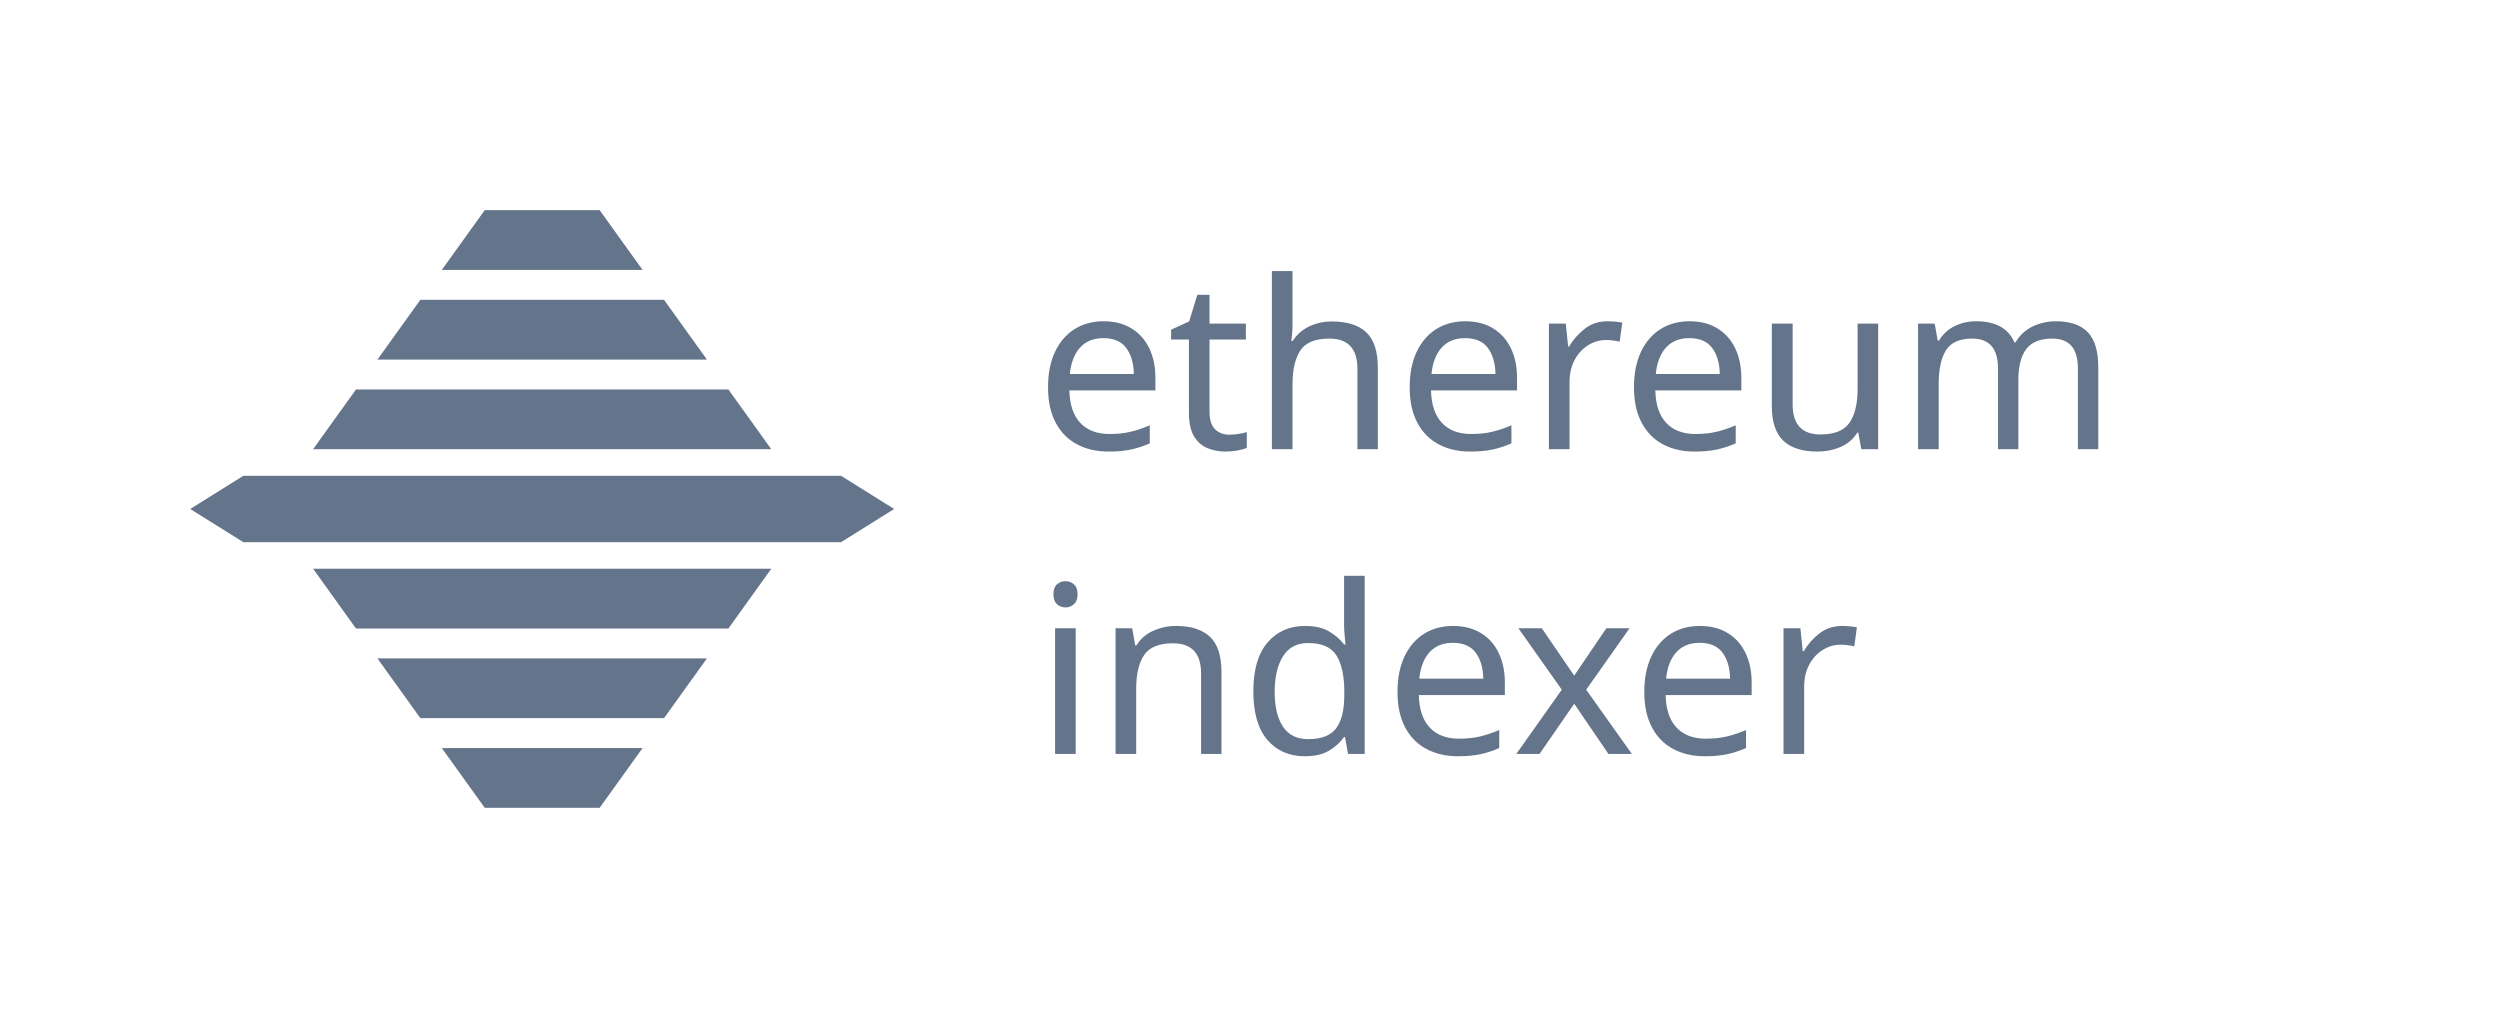
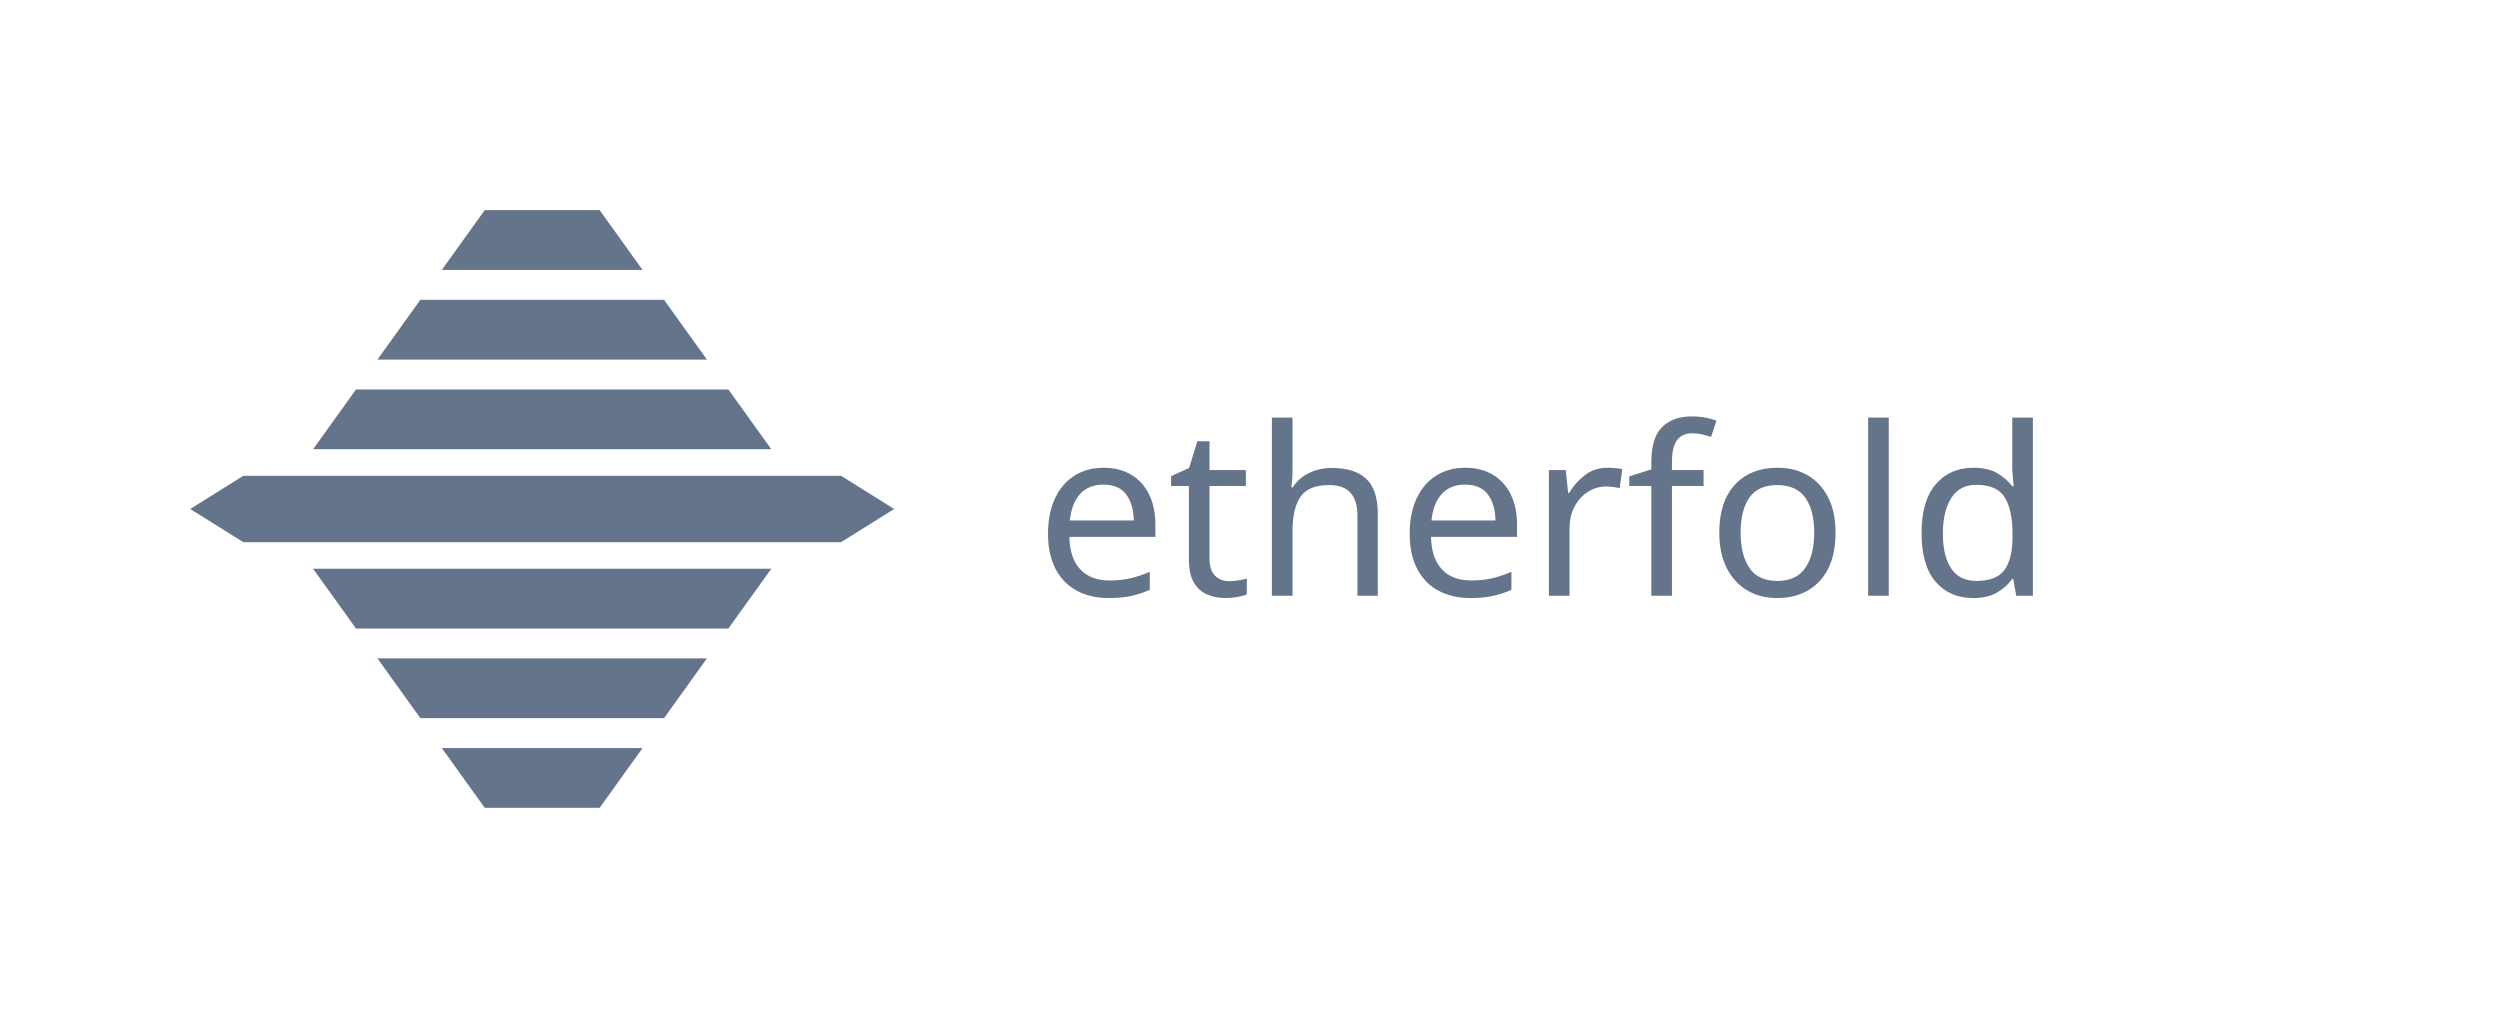
<svg xmlns="http://www.w3.org/2000/svg" viewBox="0 0 1280 520" width="1280" height="520">
  <defs>
-     <clipPath id="ei-lk">
+     <clipPath id="ef-lk">
      <path d="M 230 64 L 282 64 L 394 220 L 394 292 L 282 448 L 230 448 L 118 292 L 118 220 Z" />
    </clipPath>
  </defs>
  <g fill="#64748B">
    <g transform="translate(60,43) scale(0.85)">
-       <g clip-path="url(#ei-lk)">
+       <g clip-path="url(#ef-lk)">
        <rect x="60" y="76" width="392" height="36" />
        <rect x="60" y="130" width="392" height="36" />
        <rect x="60" y="184" width="392" height="36" />
        <rect x="60" y="292" width="392" height="36" />
        <rect x="60" y="346" width="392" height="36" />
        <rect x="60" y="400" width="392" height="36" />
      </g>
      <path d="M76 236 H436 L468 256 L436 276 H76 L44 256 Z" />
    </g>
-     <text x="530" y="230" font-family="Audiowide" font-weight="400" font-size="120">ethereum</text>
-     <text x="530" y="386" font-family="Audiowide" font-weight="400" font-size="120">indexer</text>
+     <text x="530" y="305" font-family="Audiowide" font-weight="400" font-size="120">etherfold</text>
  </g>
</svg>
